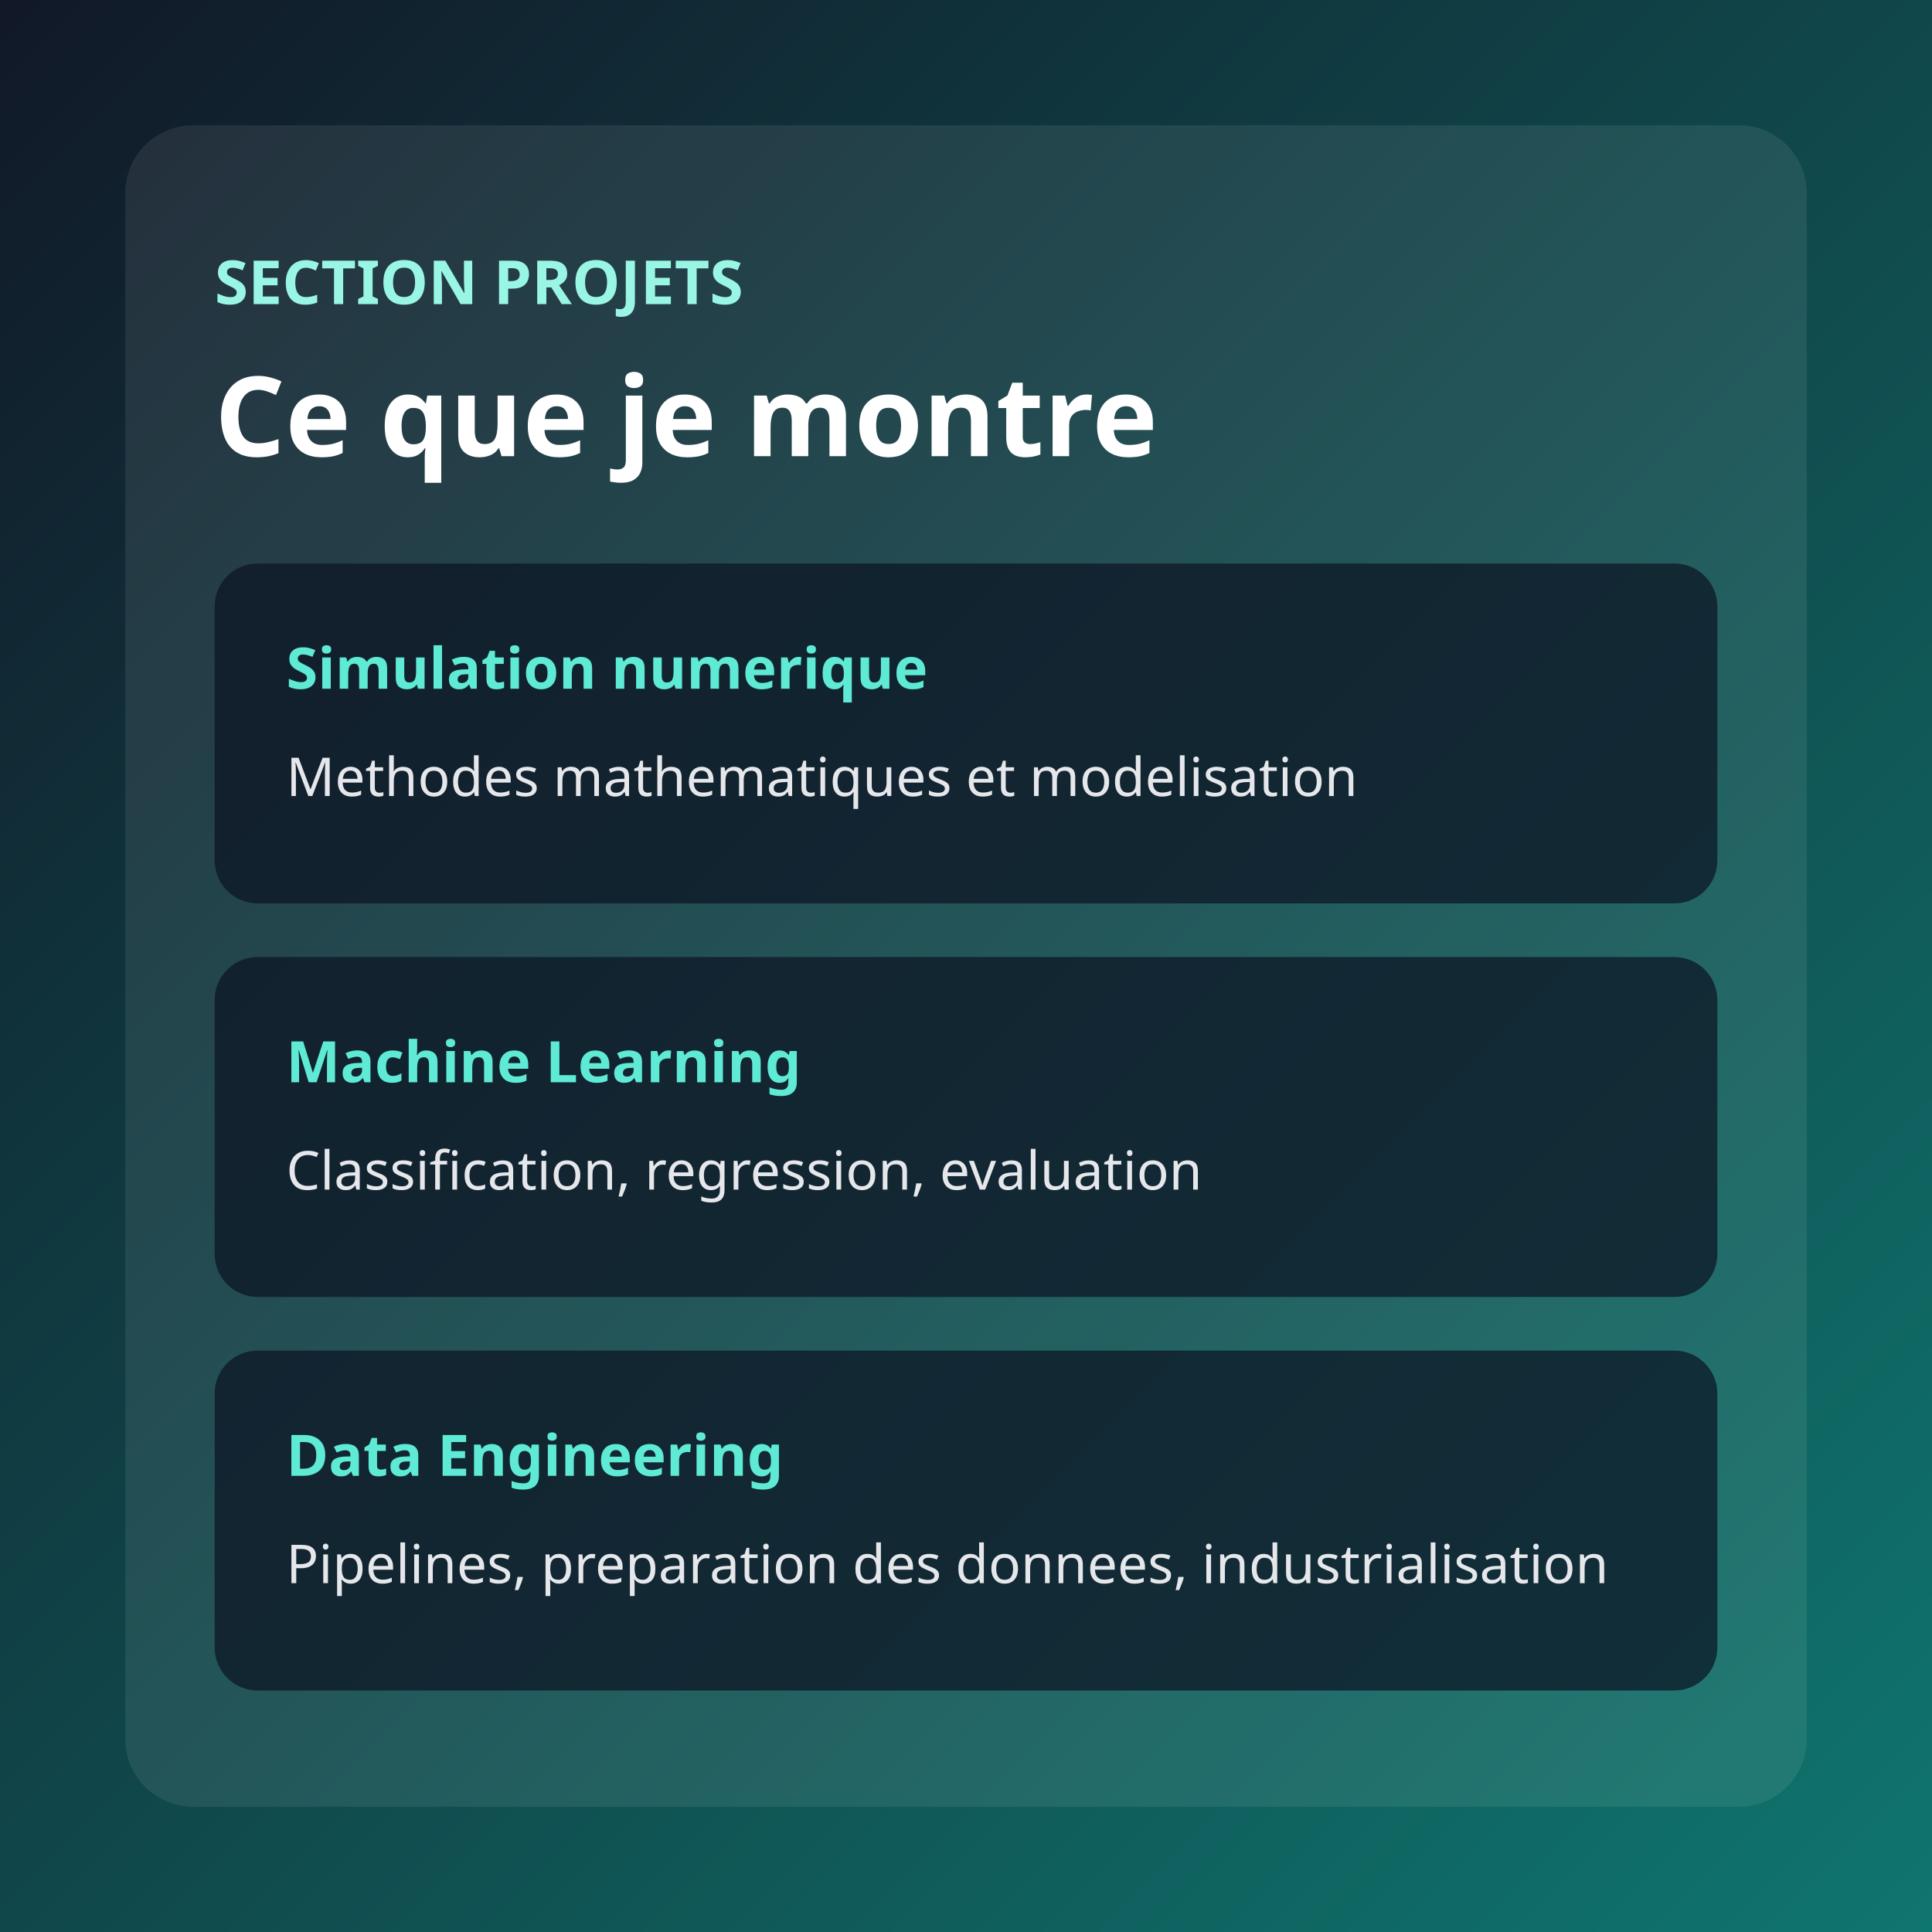
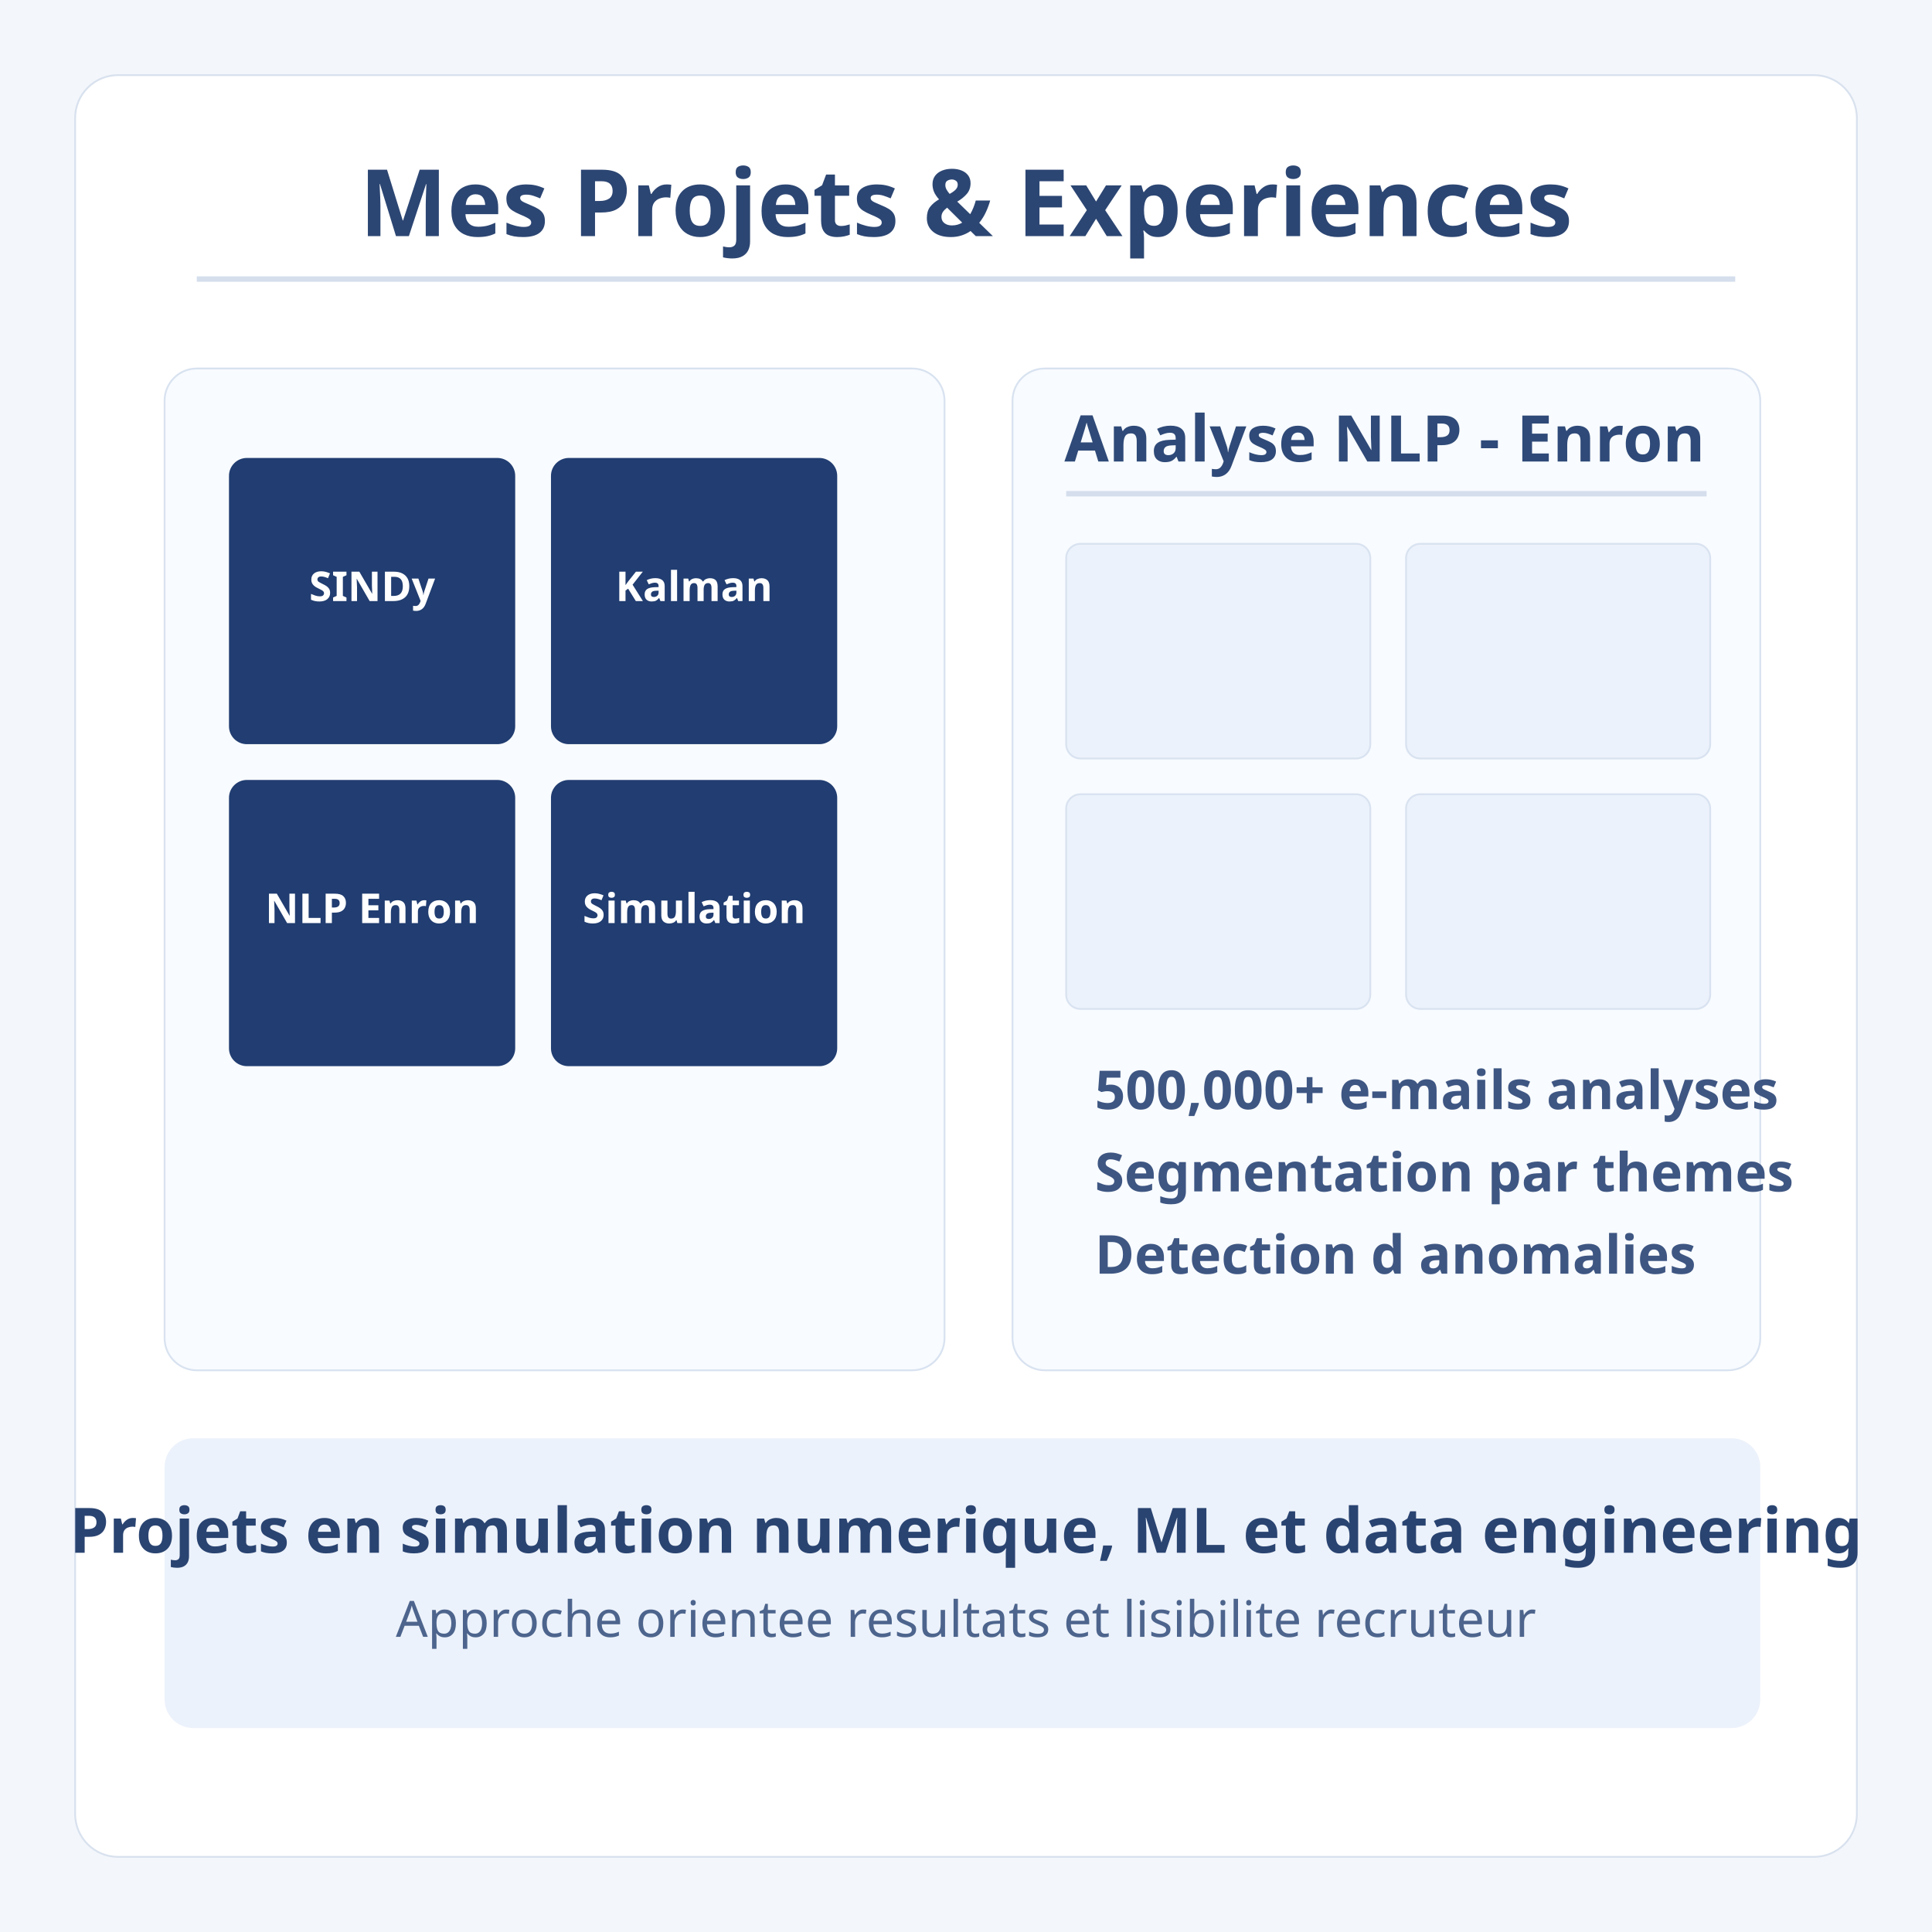
- <svg xmlns="http://www.w3.org/2000/svg" width="1080" height="1080" viewBox="0 0 1080 1080" role="img" aria-label="Projets portfolio - slide 2">
-   <defs>
-     <linearGradient id="bg2" x1="0" y1="0" x2="1" y2="1">
-       <stop offset="0%" stop-color="#111827" />
-       <stop offset="100%" stop-color="#0f766e" />
-     </linearGradient>
-   </defs>
-   <rect width="1080" height="1080" fill="url(#bg2)" />
-   <rect x="70" y="70" width="940" height="940" rx="38" fill="#ffffff" opacity="0.08" />
-   <text x="120" y="170" fill="#99f6e4" font-size="34" font-family="Poppins, Segoe UI, sans-serif" font-weight="700">SECTION PROJETS</text>
-   <text x="120" y="255" fill="#ffffff" font-size="62" font-family="Poppins, Segoe UI, sans-serif" font-weight="800">Ce que je montre</text>
-   <rect x="120" y="315" width="840" height="190" rx="24" fill="#0b1322" opacity="0.72" />
-   <text x="160" y="385" fill="#5eead4" font-size="32" font-family="Poppins, Segoe UI, sans-serif" font-weight="700">Simulation numerique</text>
-   <text x="160" y="445" fill="#e5e7eb" font-size="30" font-family="Poppins, Segoe UI, sans-serif">Methodes mathematiques et modelisation</text>
-   <rect x="120" y="535" width="840" height="190" rx="24" fill="#0b1322" opacity="0.72" />
-   <text x="160" y="605" fill="#5eead4" font-size="32" font-family="Poppins, Segoe UI, sans-serif" font-weight="700">Machine Learning</text>
-   <text x="160" y="665" fill="#e5e7eb" font-size="30" font-family="Poppins, Segoe UI, sans-serif">Classification, regression, evaluation</text>
-   <rect x="120" y="755" width="840" height="190" rx="24" fill="#0b1322" opacity="0.72" />
-   <text x="160" y="825" fill="#5eead4" font-size="32" font-family="Poppins, Segoe UI, sans-serif" font-weight="700">Data Engineering</text>
-   <text x="160" y="885" fill="#e5e7eb" font-size="30" font-family="Poppins, Segoe UI, sans-serif">Pipelines, preparation des donnees, industrialisation</text>
+ <svg xmlns="http://www.w3.org/2000/svg" width="1080" height="1080" viewBox="0 0 1080 1080" role="img" aria-label="Slide 2 projects">
+   <rect width="1080" height="1080" fill="#f3f6fb" />
+   <rect x="42" y="42" width="996" height="996" rx="24" fill="#ffffff" stroke="#d8e1ee" />
+   <text x="540" y="132" text-anchor="middle" fill="#2c4673" font-size="52" font-family="Poppins, Segoe UI, sans-serif" font-weight="800">Mes Projets &amp; Experiences</text>
+   <line x1="110" y1="156" x2="970" y2="156" stroke="#d4deec" stroke-width="3" />
+   <rect x="92" y="206" width="436" height="560" rx="18" fill="#f8fbff" stroke="#d8e2f0" />
+   <rect x="128" y="256" width="160" height="160" rx="10" fill="#213d71" />
+   <rect x="308" y="256" width="160" height="160" rx="10" fill="#213d71" />
+   <rect x="128" y="436" width="160" height="160" rx="10" fill="#213d71" />
+   <rect x="308" y="436" width="160" height="160" rx="10" fill="#213d71" />
+   <text x="208" y="336" text-anchor="middle" fill="#ffffff" font-size="23" font-family="Poppins, Segoe UI, sans-serif" font-weight="700">SINDy</text>
+   <text x="388" y="336" text-anchor="middle" fill="#ffffff" font-size="23" font-family="Poppins, Segoe UI, sans-serif" font-weight="700">Kalman</text>
+   <text x="208" y="516" text-anchor="middle" fill="#ffffff" font-size="23" font-family="Poppins, Segoe UI, sans-serif" font-weight="700">NLP Enron</text>
+   <text x="388" y="516" text-anchor="middle" fill="#ffffff" font-size="23" font-family="Poppins, Segoe UI, sans-serif" font-weight="700">Simulation</text>
+   <rect x="566" y="206" width="418" height="560" rx="18" fill="#f8fbff" stroke="#d8e2f0" />
+   <text x="595" y="258" fill="#2f4a78" font-size="36" font-family="Poppins, Segoe UI, sans-serif" font-weight="800">Analyse NLP - Enron</text>
+   <line x1="596" y1="276" x2="954" y2="276" stroke="#d4deec" stroke-width="3" />
+   <rect x="596" y="304" width="170" height="120" rx="8" fill="#ecf2fb" stroke="#d8e2f0" />
+   <rect x="786" y="304" width="170" height="120" rx="8" fill="#ecf2fb" stroke="#d8e2f0" />
+   <rect x="596" y="444" width="170" height="120" rx="8" fill="#ecf2fb" stroke="#d8e2f0" />
+   <rect x="786" y="444" width="170" height="120" rx="8" fill="#ecf2fb" stroke="#d8e2f0" />
+   <text x="612" y="620" fill="#3e5682" font-size="30" font-family="Poppins, Segoe UI, sans-serif" font-weight="700">500,000+ e-mails analyses</text>
+   <text x="612" y="666" fill="#3e5682" font-size="30" font-family="Poppins, Segoe UI, sans-serif" font-weight="700">Segmentation par themes</text>
+   <text x="612" y="712" fill="#3e5682" font-size="30" font-family="Poppins, Segoe UI, sans-serif" font-weight="700">Detection d anomalies</text>
+   <rect x="92" y="804" width="892" height="162" rx="16" fill="#ecf2fb" />
+   <text x="540" y="868" text-anchor="middle" fill="#2a4471" font-size="35" font-family="Poppins, Segoe UI, sans-serif" font-weight="800">Projets en simulation numerique, ML et data engineering</text>
+   <text x="540" y="915" text-anchor="middle" fill="#4d658d" font-size="28" font-family="Poppins, Segoe UI, sans-serif">Approche orientee resultats et lisibilite recruteur</text>
</svg>
